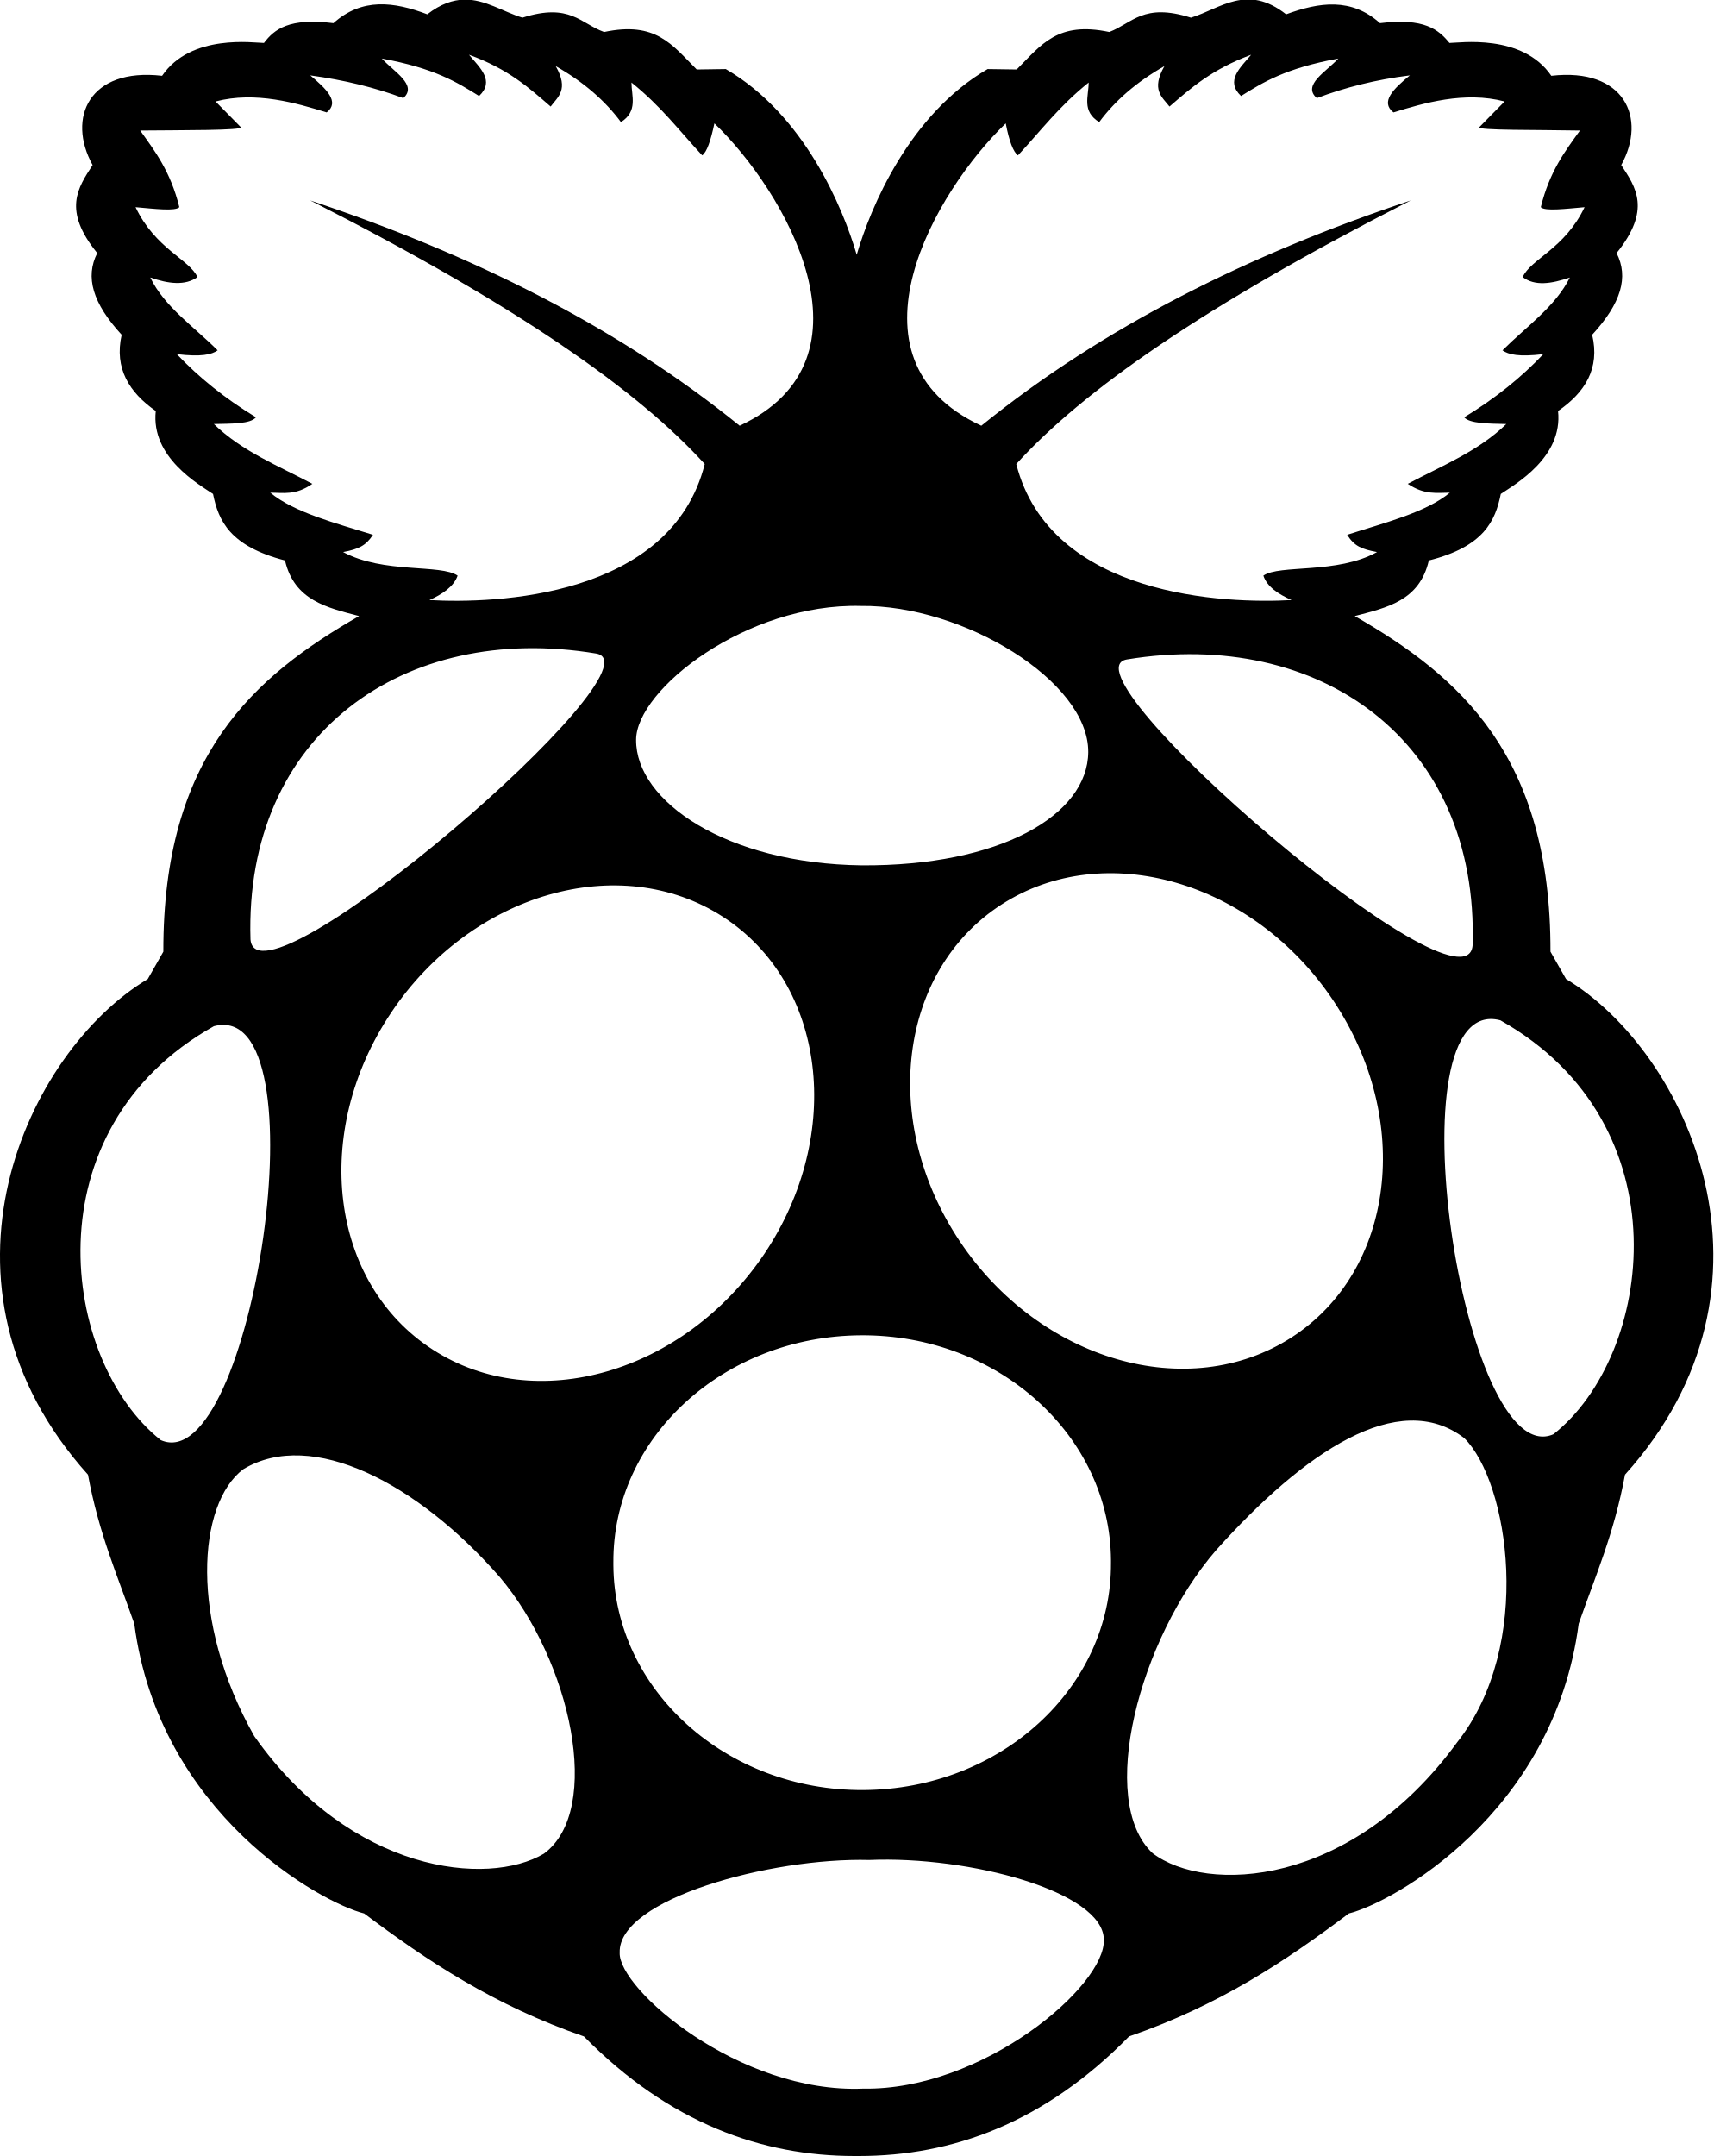
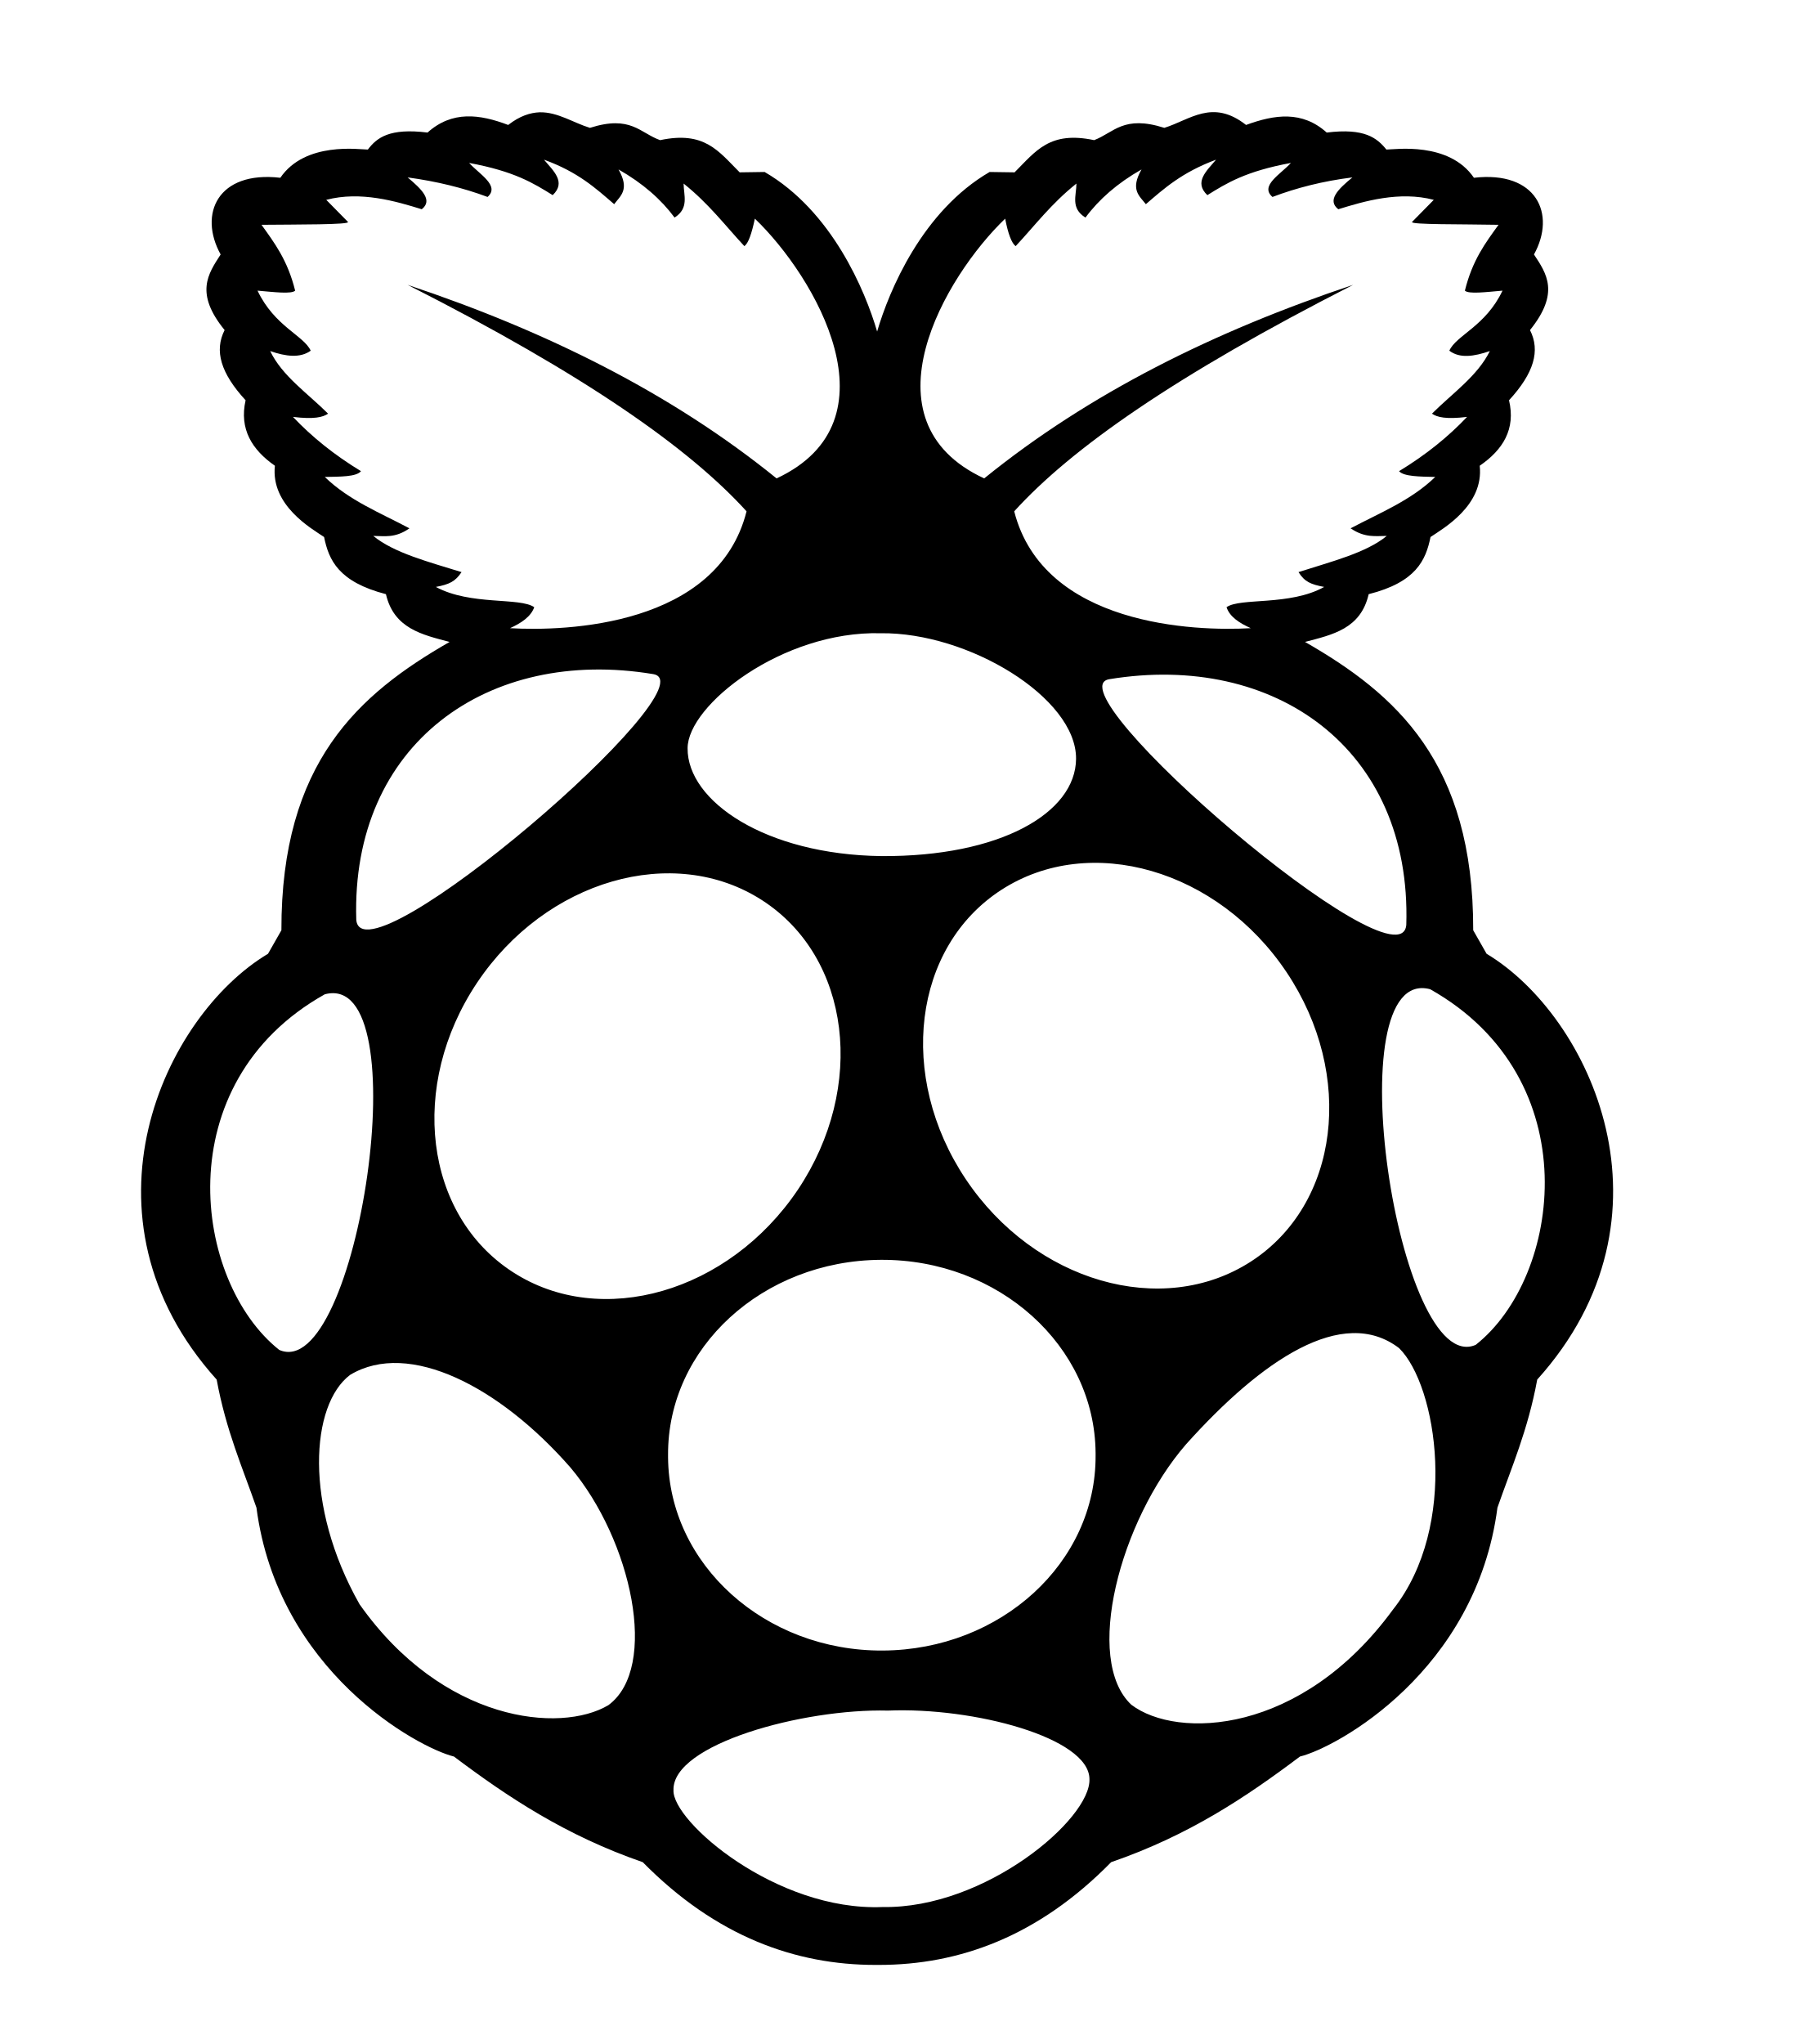
- <svg xmlns="http://www.w3.org/2000/svg" viewBox="0 0 407 512">
-   <path d="M372 232.5l-3.7-6.5c.1-46.4-21.4-65.3-46.5-79.7 7.6-2 15.4-3.6 17.6-13.2 13.1-3.3 15.8-9.4 17.1-15.8 3.4-2.3 14.8-8.7 13.6-19.7 6.4-4.4 10-10.1 8.1-18.1 6.9-7.5 8.7-13.7 5.8-19.4 8.3-10.3 4.6-15.6 1.1-20.9 6.2-11.2 .7-23.2-16.6-21.2-6.9-10.1-21.9-7.8-24.2-7.8-2.6-3.2-6-6-16.5-4.7-6.8-6.1-14.4-5-22.3-2.1-9.3-7.3-15.5-1.4-22.6 .8C271.6 .6 269 5.5 263.5 7.6c-12.3-2.6-16.1 3-22 8.9l-6.9-.1c-18.6 10.8-27.8 32.8-31.1 44.1-3.3-11.3-12.5-33.3-31.1-44.1l-6.9 .1c-5.9-5.9-9.7-11.5-22-8.9-5.6-2-8.1-7-19.4-3.4-4.6-1.4-8.9-4.4-13.9-4.3-2.6 .1-5.5 1-8.7 3.5-7.9-3-15.5-4-22.3 2.1-10.5-1.3-14 1.4-16.5 4.7-2.3 0-17.3-2.3-24.2 7.8C21.2 16 15.8 28 22 39.2c-3.5 5.4-7.2 10.7 1.1 20.9-2.9 5.7-1.1 11.9 5.8 19.4-1.8 8 1.8 13.7 8.1 18.1-1.2 11 10.2 17.4 13.6 19.7 1.3 6.4 4 12.4 17.1 15.8 2.2 9.5 10 11.2 17.6 13.2-25.1 14.4-46.6 33.3-46.5 79.7l-3.7 6.5c-28.8 17.2-54.7 72.7-14.2 117.7 2.6 14.1 7.1 24.2 11 35.4 5.9 45.2 44.5 66.3 54.6 68.8 14.9 11.2 30.8 21.8 52.2 29.2C159 504.2 181 512 203 512h1c22.1 0 44-7.8 64.2-28.4 21.5-7.4 37.3-18 52.2-29.2 10.2-2.5 48.7-23.6 54.6-68.8 3.9-11.2 8.4-21.3 11-35.4 40.6-45.1 14.7-100.5-14-117.7zm-22.2-8c-1.5 18.7-98.9-65.1-82.1-67.9 45.7-7.5 83.6 19.2 82.1 67.9zm-43 93.1c-24.5 15.8-59.8 5.6-78.8-22.8s-14.6-64.2 9.9-80c24.5-15.8 59.8-5.6 78.8 22.8s14.6 64.2-9.9 80zM238.9 29.3c.8 4.2 1.8 6.8 2.9 7.6 5.4-5.8 9.8-11.7 16.8-17.3 0 3.3-1.7 6.8 2.5 9.4 3.7-5 8.8-9.5 15.5-13.3-3.2 5.6-.6 7.3 1.2 9.6 5.1-4.4 10-8.8 19.4-12.3-2.6 3.1-6.2 6.2-2.4 9.8 5.3-3.3 10.6-6.6 23.1-8.9-2.8 3.1-8.7 6.3-5.1 9.4 6.6-2.5 14-4.4 22.1-5.4-3.9 3.2-7.1 6.3-3.9 8.8 7.1-2.2 16.9-5.1 26.4-2.6l-6 6.1c-.7 .8 14.1 .6 23.9 .8-3.6 5-7.2 9.7-9.3 18.2 1 1 5.8 .4 10.4 0-4.7 9.9-12.8 12.3-14.7 16.6 2.9 2.2 6.8 1.6 11.2 .1-3.4 6.9-10.4 11.7-16 17.3 1.4 1 3.9 1.6 9.7 .9-5.2 5.5-11.4 10.5-18.8 15 1.3 1.5 5.8 1.5 10 1.6-6.7 6.5-15.3 9.9-23.4 14.2 4 2.7 6.9 2.1 10 2.1-5.7 4.7-15.4 7.1-24.4 10 1.7 2.7 3.4 3.4 7.1 4.1-9.5 5.3-23.2 2.9-27 5.6 .9 2.7 3.6 4.4 6.7 5.8-15.4 .9-57.3-.6-65.4-32.3 15.7-17.3 44.4-37.5 93.7-62.6-38.4 12.8-73 30-102 53.5-34.3-15.9-10.8-55.9 5.8-71.8zm-34.4 114.6c24.2-.3 54.1 17.8 54 34.7-.1 15-21 27.1-53.8 26.9-32.1-.4-53.7-15.2-53.6-29.8 0-11.9 26.2-32.5 53.4-31.8zm-123-12.8c3.7-.7 5.4-1.5 7.1-4.1-9-2.8-18.7-5.3-24.4-10 3.1 0 6 .7 10-2.1-8.1-4.3-16.7-7.7-23.4-14.2 4.2-.1 8.7 0 10-1.6-7.4-4.5-13.6-9.5-18.8-15 5.8 .7 8.3 .1 9.7-.9-5.6-5.6-12.7-10.4-16-17.3 4.3 1.5 8.3 2 11.2-.1-1.9-4.2-10-6.7-14.7-16.6 4.6 .4 9.4 1 10.4 0-2.1-8.5-5.8-13.3-9.3-18.2 9.8-.1 24.6 0 23.9-.8l-6-6.1c9.5-2.5 19.3 .4 26.4 2.6 3.2-2.5-.1-5.6-3.9-8.8 8.1 1.1 15.4 2.9 22.1 5.4 3.5-3.1-2.3-6.3-5.1-9.4 12.5 2.3 17.8 5.6 23.1 8.9 3.8-3.6 .2-6.7-2.4-9.8 9.4 3.4 14.3 7.9 19.4 12.3 1.7-2.3 4.4-4 1.2-9.6 6.7 3.8 11.8 8.3 15.5 13.3 4.1-2.6 2.5-6.2 2.5-9.4 7 5.6 11.4 11.5 16.8 17.3 1.1-.8 2-3.4 2.9-7.6 16.6 15.9 40.1 55.9 6 71.8-29-23.5-63.6-40.7-102-53.5 49.3 25 78 45.3 93.7 62.6-8 31.8-50 33.2-65.4 32.3 3.1-1.4 5.8-3.2 6.7-5.8-4-2.8-17.6-.4-27.2-5.6zm60.1 24.1c16.8 2.8-80.6 86.5-82.1 67.9-1.5-48.7 36.5-75.5 82.1-67.9zM38.2 342c-23.7-18.8-31.3-73.7 12.6-98.3 26.5-7 9 107.8-12.6 98.3zm91 98.2c-13.3 7.9-45.8 4.7-68.8-27.9-15.5-27.4-13.5-55.2-2.6-63.4 16.3-9.8 41.5 3.4 60.9 25.6 16.9 20 24.6 55.3 10.5 65.7zm-26.4-119.7c-24.5-15.8-28.9-51.6-9.9-80s54.3-38.6 78.8-22.8 28.9 51.6 9.9 80c-19.1 28.4-54.4 38.6-78.8 22.8zM205 496c-29.4 1.2-58.2-23.7-57.8-32.3-.4-12.7 35.8-22.6 59.3-22 23.7-1 55.6 7.5 55.7 18.9 .5 11-28.8 35.9-57.2 35.4zm58.9-124.9c.2 29.7-26.2 53.8-58.8 54-32.6 .2-59.2-23.8-59.4-53.4v-.6c-.2-29.7 26.2-53.8 58.8-54 32.6-.2 59.2 23.8 59.4 53.4v.6zm82.2 42.7c-25.3 34.6-59.6 35.9-72.3 26.3-13.3-12.4-3.2-50.9 15.1-72 20.9-23.3 43.3-38.5 58.9-26.6 10.5 10.3 16.7 49.1-1.7 72.3zm22.9-73.2c-21.5 9.4-39-105.3-12.6-98.3 43.9 24.7 36.3 79.6 12.6 98.3z" />
+ <svg xmlns="http://www.w3.org/2000/svg" width="500" height="565" viewBox="0 0 500 565" fill="none">
+   <path d="M411.001 263.64L407.301 257.14C407.401 210.74 385.901 191.84 360.801 177.44C368.401 175.44 376.201 173.84 378.401 164.24C391.501 160.94 394.201 154.84 395.501 148.44C398.901 146.14 410.301 139.74 409.101 128.74C415.501 124.34 419.101 118.64 417.201 110.64C424.101 103.14 425.901 96.94 423.001 91.24C431.301 80.94 427.601 75.64 424.101 70.34C430.301 59.14 424.801 47.14 407.501 49.14C400.601 39.04 385.601 41.34 383.301 41.34C380.701 38.14 377.301 35.34 366.801 36.64C360.001 30.54 352.401 31.64 344.501 34.54C335.201 27.24 329.001 33.14 321.901 35.34C310.601 31.74 308.001 36.64 302.501 38.74C290.201 36.14 286.401 41.74 280.501 47.64L273.601 47.54C255.001 58.34 245.801 80.34 242.501 91.64C239.201 80.34 230.001 58.34 211.401 47.54L204.501 47.64C198.601 41.74 194.801 36.14 182.501 38.74C176.901 36.74 174.401 31.74 163.101 35.34C158.501 33.94 154.201 30.94 149.201 31.04C146.601 31.14 143.701 32.04 140.501 34.54C132.601 31.54 125.001 30.54 118.201 36.64C107.701 35.34 104.201 38.04 101.701 41.34C99.401 41.34 84.401 39.04 77.501 49.14C60.201 47.14 54.801 59.14 61.001 70.34C57.501 75.74 53.801 81.04 62.101 91.24C59.201 96.94 61.001 103.14 67.901 110.64C66.101 118.64 69.701 124.34 76.001 128.74C74.801 139.74 86.201 146.14 89.601 148.44C90.901 154.84 93.601 160.84 106.701 164.24C108.901 173.74 116.701 175.44 124.301 177.44C99.201 191.84 77.701 210.74 77.801 257.14L74.101 263.64C45.301 280.84 19.401 336.34 59.901 381.34C62.501 395.44 67.001 405.54 70.901 416.74C76.801 461.94 115.401 483.04 125.501 485.54C140.401 496.74 156.301 507.34 177.701 514.74C198.001 535.34 220.001 543.14 242.001 543.14H243.001C265.101 543.14 287.001 535.34 307.201 514.74C328.701 507.34 344.501 496.74 359.401 485.54C369.601 483.04 408.101 461.94 414.001 416.74C417.901 405.54 422.401 395.44 425.001 381.34C465.601 336.24 439.701 280.84 411.001 263.64ZM388.801 255.64C387.301 274.34 289.901 190.54 306.701 187.74C352.401 180.24 390.301 206.94 388.801 255.64ZM345.801 348.74C321.301 364.54 286.001 354.34 267.001 325.94C248.001 297.54 252.401 261.74 276.901 245.94C301.401 230.14 336.701 240.34 355.701 268.74C374.701 297.14 370.301 332.94 345.801 348.74ZM277.901 60.44C278.701 64.64 279.701 67.24 280.801 68.04C286.201 62.24 290.601 56.34 297.601 50.74C297.601 54.04 295.901 57.54 300.101 60.14C303.801 55.14 308.901 50.64 315.601 46.84C312.401 52.44 315.001 54.14 316.801 56.44C321.901 52.04 326.801 47.64 336.201 44.14C333.601 47.24 330.001 50.34 333.801 53.94C339.101 50.64 344.401 47.34 356.901 45.04C354.101 48.14 348.201 51.34 351.801 54.44C358.401 51.94 365.801 50.04 373.901 49.04C370.001 52.24 366.801 55.34 370.001 57.84C377.101 55.64 386.901 52.74 396.401 55.24L390.401 61.34C389.701 62.14 404.501 61.94 414.301 62.14C410.701 67.14 407.101 71.84 405.001 80.34C406.001 81.34 410.801 80.74 415.401 80.34C410.701 90.24 402.601 92.64 400.701 96.94C403.601 99.14 407.501 98.54 411.901 97.04C408.501 103.94 401.501 108.74 395.901 114.34C397.301 115.34 399.801 115.94 405.601 115.24C400.401 120.74 394.201 125.74 386.801 130.24C388.101 131.74 392.601 131.74 396.801 131.84C390.101 138.34 381.501 141.74 373.401 146.04C377.401 148.74 380.301 148.14 383.401 148.14C377.701 152.84 368.001 155.24 359.001 158.14C360.701 160.84 362.401 161.54 366.101 162.24C356.601 167.54 342.901 165.14 339.101 167.84C340.001 170.54 342.701 172.24 345.801 173.64C330.401 174.54 288.501 173.04 280.401 141.34C296.101 124.04 324.801 103.84 374.101 78.74C335.701 91.54 301.101 108.74 272.101 132.24C237.801 116.34 261.301 76.34 277.901 60.44ZM243.501 175.04C267.701 174.74 297.601 192.84 297.501 209.74C297.401 224.74 276.501 236.84 243.701 236.64C211.601 236.24 190.001 221.44 190.101 206.84C190.101 194.94 216.301 174.34 243.501 175.04ZM120.501 162.24C124.201 161.54 125.901 160.74 127.601 158.14C118.601 155.34 108.901 152.84 103.201 148.14C106.301 148.14 109.201 148.84 113.201 146.04C105.101 141.74 96.501 138.34 89.801 131.84C94.001 131.74 98.501 131.84 99.801 130.24C92.401 125.74 86.201 120.74 81.001 115.24C86.801 115.94 89.301 115.34 90.701 114.34C85.101 108.74 78.001 103.94 74.701 97.04C79.001 98.54 83.001 99.04 85.901 96.94C84.001 92.74 75.901 90.24 71.201 80.34C75.801 80.74 80.601 81.34 81.601 80.34C79.501 71.84 75.801 67.04 72.301 62.14C82.101 62.04 96.901 62.14 96.201 61.34L90.201 55.24C99.701 52.74 109.501 55.64 116.601 57.84C119.801 55.34 116.501 52.24 112.701 49.04C120.801 50.14 128.101 51.94 134.801 54.44C138.301 51.34 132.501 48.14 129.701 45.04C142.201 47.34 147.501 50.64 152.801 53.94C156.601 50.34 153.001 47.24 150.401 44.14C159.801 47.54 164.701 52.04 169.801 56.44C171.501 54.14 174.201 52.44 171.001 46.84C177.701 50.64 182.801 55.14 186.501 60.14C190.601 57.54 189.001 53.94 189.001 50.74C196.001 56.34 200.401 62.24 205.801 68.04C206.901 67.24 207.801 64.64 208.701 60.44C225.301 76.34 248.801 116.34 214.701 132.24C185.701 108.74 151.101 91.54 112.701 78.74C162.001 103.74 190.701 124.04 206.401 141.34C198.401 173.14 156.401 174.54 141.001 173.64C144.101 172.24 146.801 170.44 147.701 167.84C143.701 165.04 130.101 167.44 120.501 162.24ZM180.601 186.34C197.401 189.14 100.001 272.84 98.501 254.24C97.001 205.54 135.001 178.74 180.601 186.34ZM77.201 373.14C53.501 354.34 45.901 299.44 89.801 274.84C116.301 267.84 98.801 382.64 77.201 373.14ZM168.201 471.34C154.901 479.24 122.401 476.04 99.401 443.44C83.901 416.04 85.901 388.24 96.801 380.04C113.101 370.24 138.301 383.44 157.701 405.64C174.601 425.64 182.301 460.94 168.201 471.34ZM141.801 351.64C117.301 335.84 112.901 300.04 131.901 271.64C150.901 243.24 186.201 233.04 210.701 248.84C235.201 264.64 239.601 300.44 220.601 328.84C201.501 357.24 166.201 367.44 141.801 351.64ZM244.001 527.14C214.601 528.34 185.801 503.44 186.201 494.84C185.801 482.14 222.001 472.24 245.501 472.84C269.201 471.84 301.101 480.34 301.201 491.74C301.701 502.74 272.401 527.64 244.001 527.14ZM302.901 402.24C303.101 431.94 276.701 456.04 244.101 456.24C211.501 456.44 184.901 432.44 184.701 402.84V402.24C184.501 372.54 210.901 348.44 243.501 348.24C276.101 348.04 302.701 372.04 302.901 401.64V402.24ZM385.101 444.94C359.801 479.54 325.501 480.84 312.801 471.24C299.501 458.84 309.601 420.34 327.901 399.24C348.801 375.94 371.201 360.74 386.801 372.64C397.301 382.94 403.501 421.74 385.101 444.94ZM408.001 371.74C386.501 381.14 369.001 266.44 395.401 273.44C439.301 298.14 431.701 353.04 408.001 371.74Z" fill="black" />
</svg>
